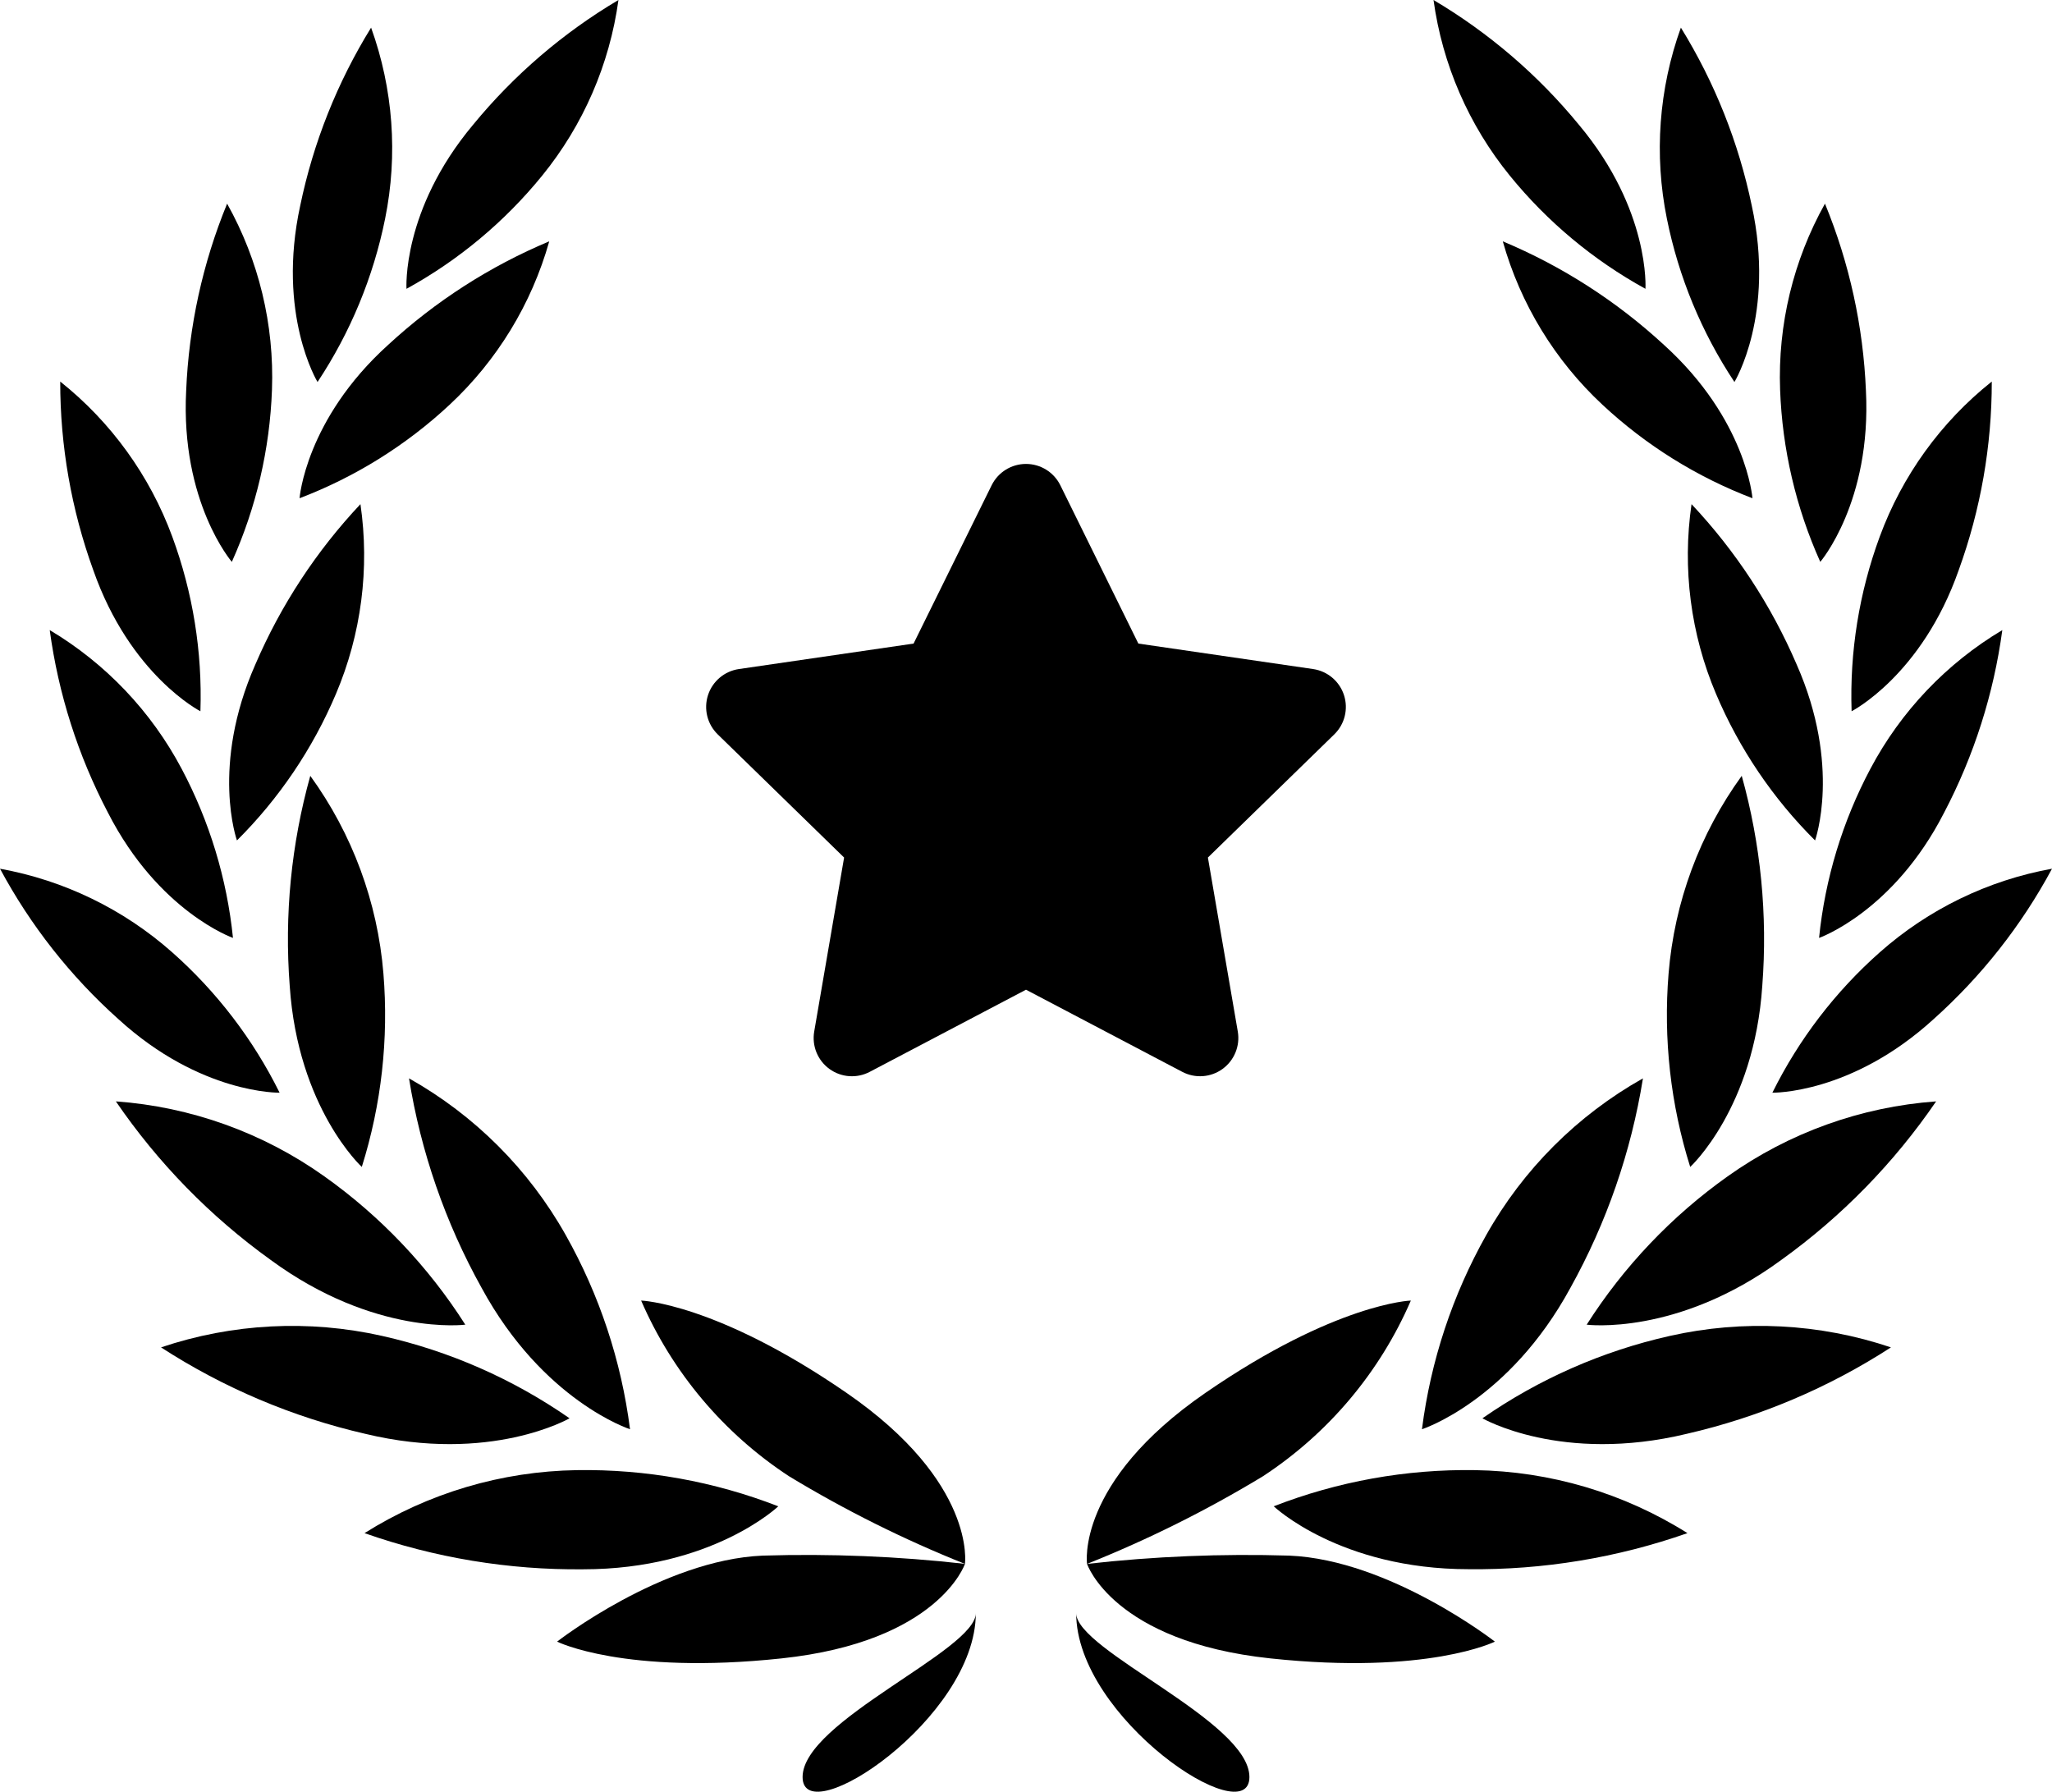
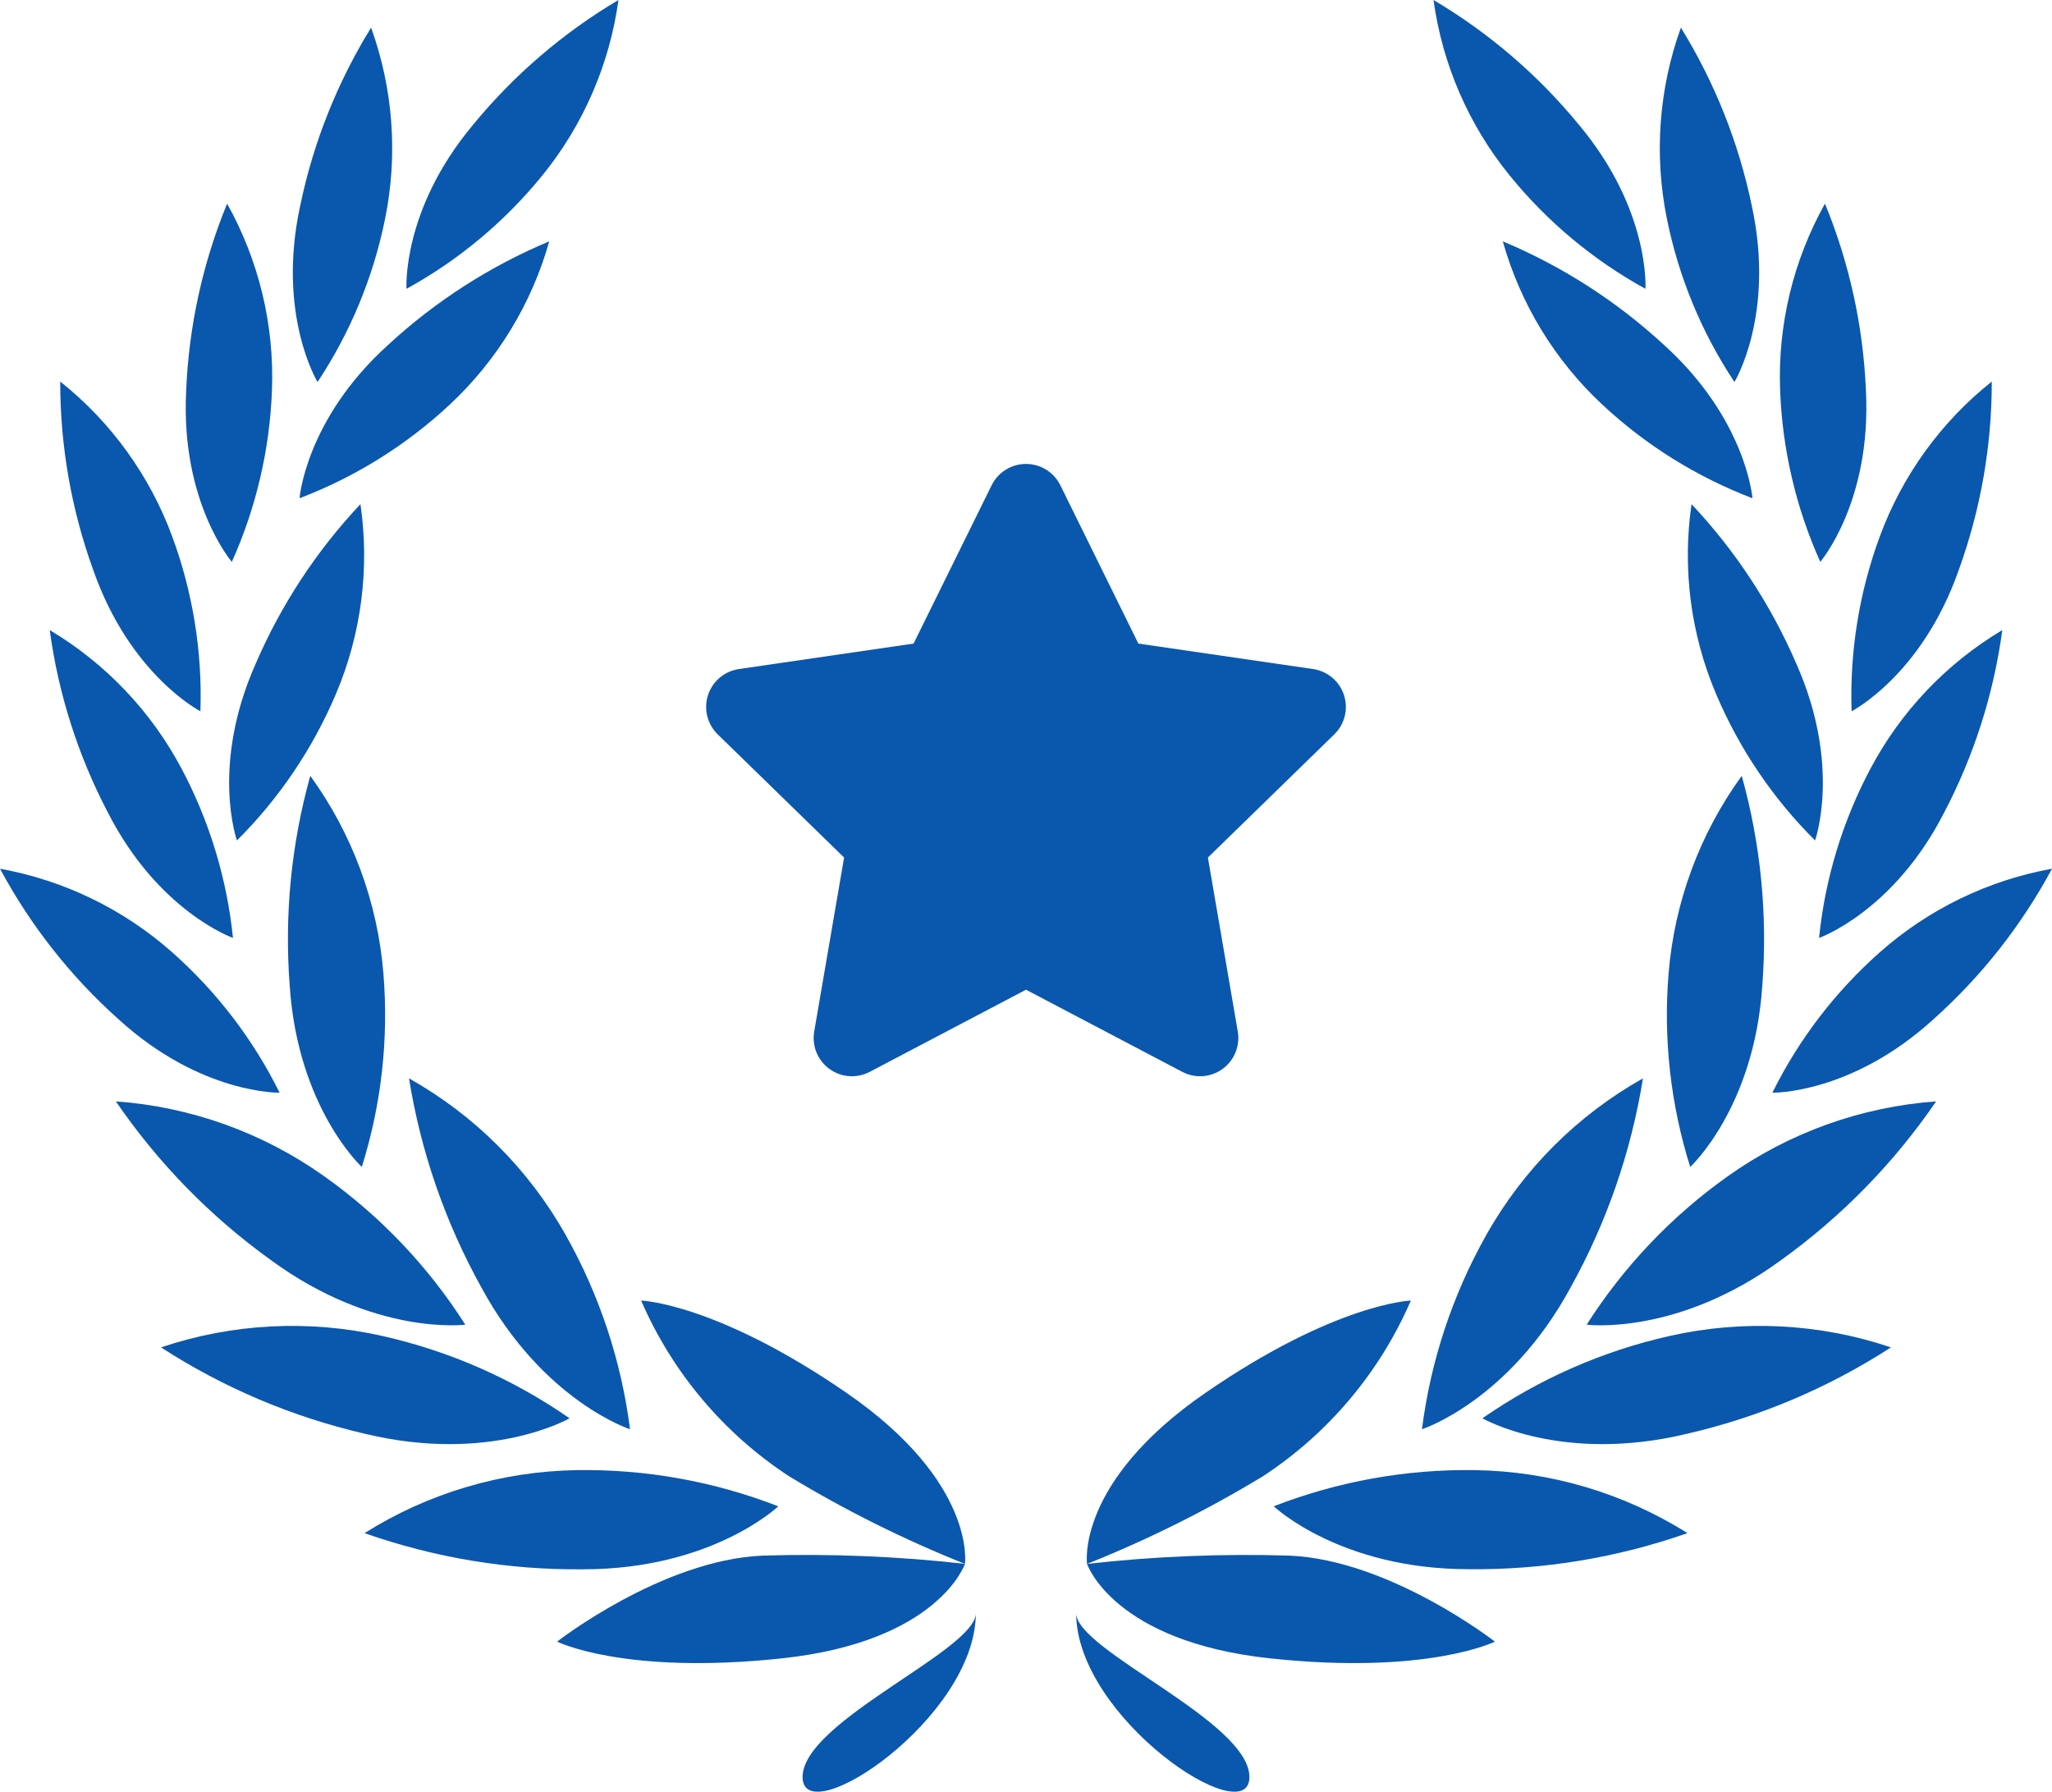
- <svg xmlns="http://www.w3.org/2000/svg" id="Group_461" data-name="Group 461" width="104.238" height="91.007" viewBox="0 0 104.238 91.007">
+ <svg xmlns="http://www.w3.org/2000/svg" id="Group_461" data-name="Group 461" width="104.238" height="91.007" viewBox="0 0 104.238 91.007" fill="#0A57AE">
  <g id="noun-laurel-wreath-14389" transform="translate(0 0)">
    <path id="Path_36" data-name="Path 36" d="M387.429,947.908s-1.325,3.949-9.318,4.8-11.4-.852-11.4-.852,5.328-4.154,10.444-4.369a72.116,72.116,0,0,1,10.276.419Z" transform="translate(-338.412 -868.473)" />
    <path id="Path_37" data-name="Path 37" d="M427.644,826.35s.6-4.131-6.018-8.691-10.431-4.686-10.431-4.686a20.326,20.326,0,0,0,7.515,8.925,60.563,60.563,0,0,0,8.934,4.451Z" transform="translate(-378.627 -746.914)" />
    <path id="Path_38" data-name="Path 38" d="M285.9,904.507a27.056,27.056,0,0,0-10.231-1.839,20.85,20.85,0,0,0-10.79,3.2,32.489,32.489,0,0,0,11.11,1.837c6.553,0,9.91-3.2,9.91-3.2Z" transform="translate(-246.362 -827.996)" />
    <path id="Path_39" data-name="Path 39" d="M299.633,713.274a27.068,27.068,0,0,0-3.268-9.866,20.849,20.849,0,0,0-7.959-7.956,32.469,32.469,0,0,0,3.687,10.64c3.128,5.758,7.54,7.182,7.54,7.182Z" transform="translate(-267.629 -640.679)" />
    <path id="Path_40" data-name="Path 40" d="M177.967,830.984a27.046,27.046,0,0,0-9.515-4.183,20.851,20.851,0,0,0-11.237.581,32.458,32.458,0,0,0,10.371,4.39c6.37,1.534,10.382-.788,10.382-.788Z" transform="translate(-149.035 -758.945)" />
    <path id="Path_41" data-name="Path 41" d="M151.084,718.966a27.077,27.077,0,0,0-7.161-7.534,20.857,20.857,0,0,0-10.589-3.807,32.507,32.507,0,0,0,7.868,8.056c5.284,3.878,9.881,3.286,9.881,3.286Z" transform="translate(-127.448 -651.683)" />
    <path id="Path_42" data-name="Path 42" d="M228.253,555.319a25.73,25.73,0,0,0,1.1-9.828,19.847,19.847,0,0,0-3.715-10.042,30.878,30.878,0,0,0-1.045,10.664c.415,6.219,3.661,9.2,3.661,9.2Z" transform="translate(-209.876 -496.042)" />
    <path id="Path_43" data-name="Path 43" d="M86.245,595.941a23.389,23.389,0,0,0-5.456-7.131,18.019,18.019,0,0,0-8.746-4.245,28.037,28.037,0,0,0,6.018,7.644C82.24,596.025,86.245,595.941,86.245,595.941Z" transform="translate(-72.042 -540.44)" />
    <path id="Path_44" data-name="Path 44" d="M107.641,473.978a23.389,23.389,0,0,0-2.609-8.593,18.023,18.023,0,0,0-6.7-7.043,28.07,28.07,0,0,0,2.955,9.268c2.577,5.043,6.355,6.368,6.355,6.368Z" transform="translate(-95.806 -426.338)" />
    <path id="Path_45" data-name="Path 45" d="M110.977,343.634a23.386,23.386,0,0,0-1.429-8.865,18.026,18.026,0,0,0-5.693-7.881,28.054,28.054,0,0,0,1.68,9.581c1.875,5.344,5.441,7.165,5.441,7.165Z" transform="translate(-100.796 -307.508)" />
    <path id="Path_46" data-name="Path 46" d="M172.63,250.979a23.388,23.388,0,0,0,2.039-8.745,18.014,18.014,0,0,0-2.279-9.45,28.04,28.04,0,0,0-2.08,9.5C170.019,247.942,172.63,250.979,172.63,250.979Z" transform="translate(-160.853 -222.44)" />
    <path id="Path_47" data-name="Path 47" d="M228.23,157.8a23.391,23.391,0,0,0,3.434-8.3,18.025,18.025,0,0,0-.713-9.7,28.027,28.027,0,0,0-3.6,9.039c-1.205,5.532.876,8.954.876,8.954Z" transform="translate(-212.1 -138.396)" />
    <path id="Path_48" data-name="Path 48" d="M193.646,408.809a23.351,23.351,0,0,0,5.028-7.44,18.031,18.031,0,0,0,1.246-9.642,28.034,28.034,0,0,0-5.335,8.134c-2.291,5.178-.938,8.948-.938,8.948Z" transform="translate(-181.61 -366.12)" />
    <path id="Path_49" data-name="Path 49" d="M230.5,265.779a23.387,23.387,0,0,0,7.622-4.749,18.024,18.024,0,0,0,5.062-8.3A28.034,28.034,0,0,0,235,257.989C230.8,261.786,230.5,265.779,230.5,265.779Z" transform="translate(-215.283 -240.472)" />
    <path id="Path_50" data-name="Path 50" d="M287.035,139.741a23.41,23.41,0,0,0,6.895-5.752,18.023,18.023,0,0,0,3.872-8.918,28.035,28.035,0,0,0-7.383,6.335c-3.636,4.338-3.384,8.336-3.384,8.336Z" transform="translate(-266.386 -125.071)" />
    <path id="Path_51" data-name="Path 51" d="M505.417,978.3c0,5.348-8.8,11.167-8.8,8.326S505.417,980.2,505.417,978.3Z" transform="translate(-455.847 -896.365)" />
    <path id="Path_52" data-name="Path 52" d="M641.32,978.3c0,5.348,8.8,11.167,8.8,8.326S641.32,980.2,641.32,978.3Z" transform="translate(-586.652 -896.365)" />
    <path id="Path_53" data-name="Path 53" d="M647.07,947.908s1.325,3.949,9.318,4.8,11.4-.852,11.4-.852-5.328-4.154-10.444-4.369A72.116,72.116,0,0,0,647.07,947.908Z" transform="translate(-591.85 -868.473)" />
    <path id="Path_54" data-name="Path 54" d="M646.936,826.35s-.6-4.131,6.018-8.691,10.431-4.686,10.431-4.686a20.317,20.317,0,0,1-7.515,8.925,60.6,60.6,0,0,1-8.934,4.451Z" transform="translate(-591.716 -746.914)" />
    <path id="Path_55" data-name="Path 55" d="M745.77,904.507A27.058,27.058,0,0,1,756,902.668a20.856,20.856,0,0,1,10.792,3.2A32.5,32.5,0,0,1,755.68,907.7c-6.554,0-9.91-3.2-9.91-3.2Z" transform="translate(-681.072 -827.996)" />
    <path id="Path_56" data-name="Path 56" d="M824.23,713.274a27.078,27.078,0,0,1,3.267-9.866,20.849,20.849,0,0,1,7.959-7.956,32.492,32.492,0,0,1-3.685,10.64c-3.13,5.758-7.541,7.182-7.541,7.182Z" transform="translate(-751.997 -640.679)" />
    <path id="Path_57" data-name="Path 57" d="M856.226,830.984a27.034,27.034,0,0,1,9.515-4.183,20.851,20.851,0,0,1,11.237.581,32.457,32.457,0,0,1-10.37,4.39c-6.371,1.534-10.383-.788-10.383-.788Z" transform="translate(-780.921 -758.945)" />
    <path id="Path_58" data-name="Path 58" d="M911.378,718.966a27.1,27.1,0,0,1,7.161-7.534,20.862,20.862,0,0,1,10.59-3.807,32.473,32.473,0,0,1-7.869,8.056c-5.283,3.878-9.882,3.286-9.882,3.286Z" transform="translate(-830.777 -651.683)" />
    <path id="Path_59" data-name="Path 59" d="M955.172,555.319a25.743,25.743,0,0,1-1.1-9.828,19.855,19.855,0,0,1,3.716-10.042,30.863,30.863,0,0,1,1.044,10.664c-.413,6.219-3.66,9.2-3.66,9.2Z" transform="translate(-869.311 -496.042)" />
    <path id="Path_60" data-name="Path 60" d="M1009.6,595.941a23.388,23.388,0,0,1,5.456-7.131,18.021,18.021,0,0,1,8.748-4.245,28.085,28.085,0,0,1-6.019,7.644C1013.6,596.025,1009.6,595.941,1009.6,595.941Z" transform="translate(-919.566 -540.44)" />
    <path id="Path_61" data-name="Path 61" d="M1034.3,473.978a23.363,23.363,0,0,1,2.609-8.593,18.032,18.032,0,0,1,6.7-7.043,28.046,28.046,0,0,1-2.954,9.268C1038.08,472.653,1034.3,473.978,1034.3,473.978Z" transform="translate(-941.895 -426.338)" />
    <path id="Path_62" data-name="Path 62" d="M1051.264,343.634a23.37,23.37,0,0,1,1.428-8.865,18.015,18.015,0,0,1,5.693-7.881,28.007,28.007,0,0,1-1.681,9.581c-1.874,5.344-5.439,7.165-5.439,7.165Z" transform="translate(-957.206 -307.508)" />
    <path id="Path_63" data-name="Path 63" d="M1015.5,250.979a23.405,23.405,0,0,1-2.041-8.745,18.026,18.026,0,0,1,2.279-9.45,28.021,28.021,0,0,1,2.081,9.5C1018.106,247.942,1015.5,250.979,1015.5,250.979Z" transform="translate(-923.033 -222.44)" />
    <path id="Path_64" data-name="Path 64" d="M953.758,157.8a23.373,23.373,0,0,1-3.433-8.3,18.034,18.034,0,0,1,.712-9.7,28.055,28.055,0,0,1,3.6,9.039c1.208,5.532-.876,8.954-.876,8.954Z" transform="translate(-865.651 -138.396)" />
    <path id="Path_65" data-name="Path 65" d="M971.346,408.809a23.333,23.333,0,0,1-5.03-7.44,18.031,18.031,0,0,1-1.246-9.642,28.047,28.047,0,0,1,5.336,8.134c2.29,5.178.939,8.948.939,8.948Z" transform="translate(-879.143 -366.12)" />
    <path id="Path_66" data-name="Path 66" d="M879.662,265.779a23.375,23.375,0,0,1-7.62-4.749,18,18,0,0,1-5.063-8.3,28.062,28.062,0,0,1,8.185,5.258C879.362,261.786,879.662,265.779,879.662,265.779Z" transform="translate(-790.64 -240.472)" />
    <path id="Path_67" data-name="Path 67" d="M841.11,139.741a23.412,23.412,0,0,1-6.894-5.752,18.032,18.032,0,0,1-3.873-8.918,28.011,28.011,0,0,1,7.384,6.335c3.637,4.338,3.382,8.336,3.382,8.336Z" transform="translate(-757.523 -125.071)" />
  </g>
  <path id="Icon_awesome-star" data-name="Icon awesome-star" d="M15.948,1.081,11.981,9.124,3.106,10.418a1.945,1.945,0,0,0-1.075,3.317l6.421,6.257L6.933,28.831a1.943,1.943,0,0,0,2.819,2.047l7.94-4.173,7.94,4.173a1.944,1.944,0,0,0,2.819-2.047l-1.519-8.839,6.421-6.257a1.945,1.945,0,0,0-1.075-3.317L23.4,9.124,19.435,1.081a1.946,1.946,0,0,0-3.487,0Z" transform="translate(34.427 23.565)" />
</svg>
